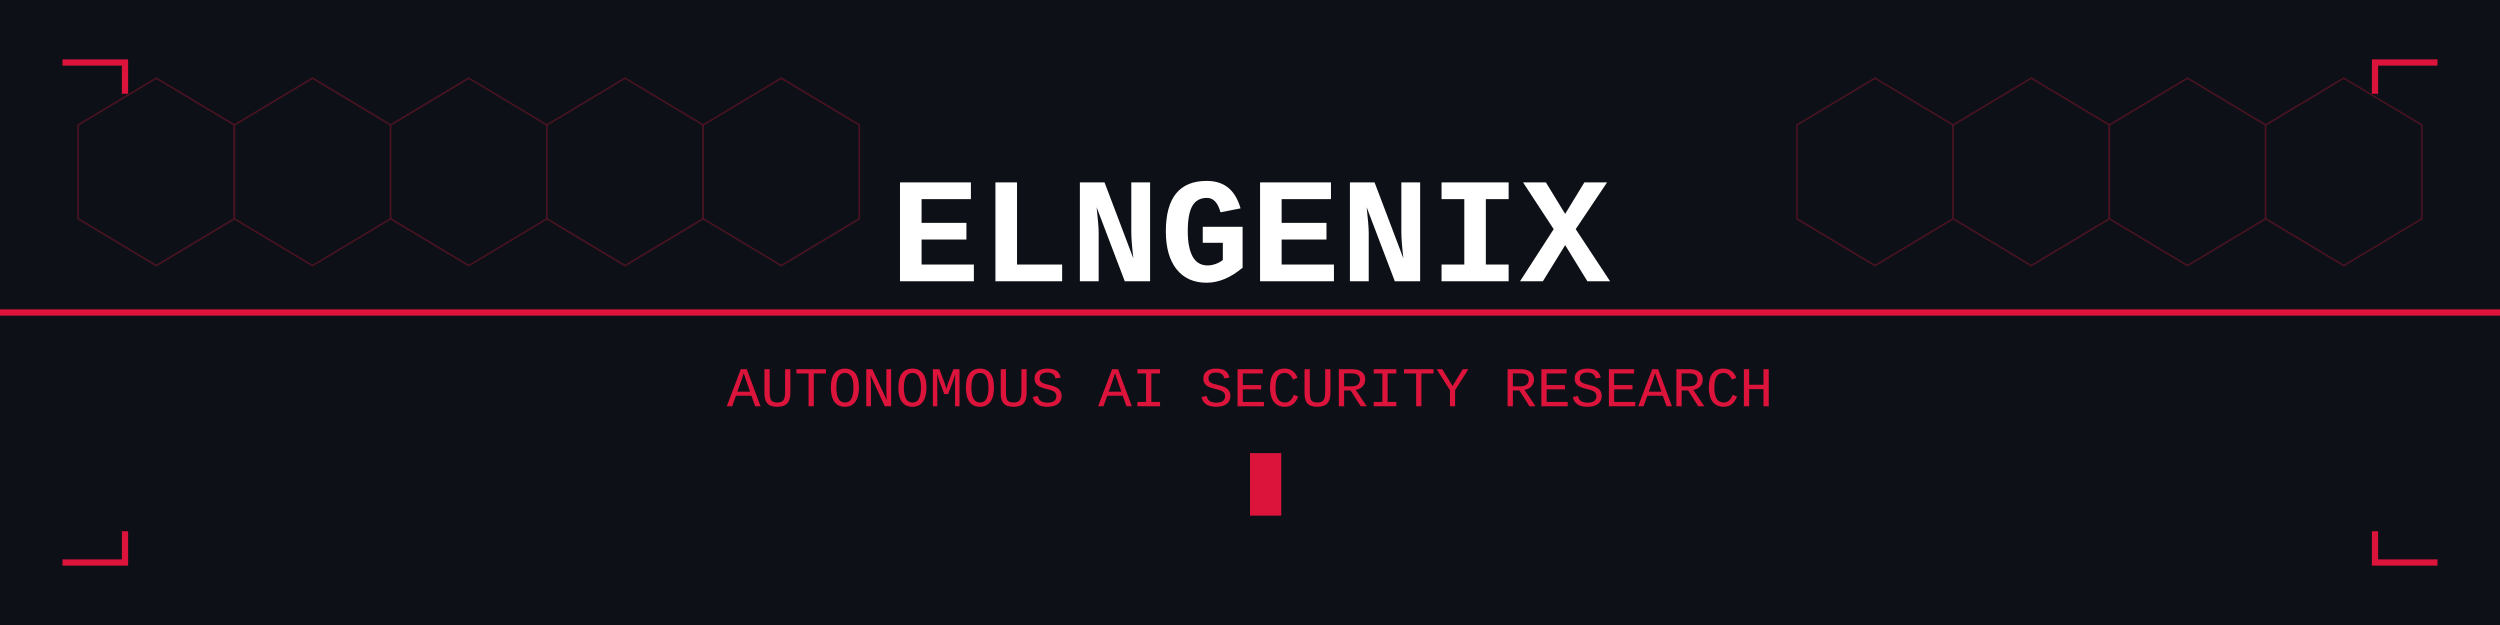
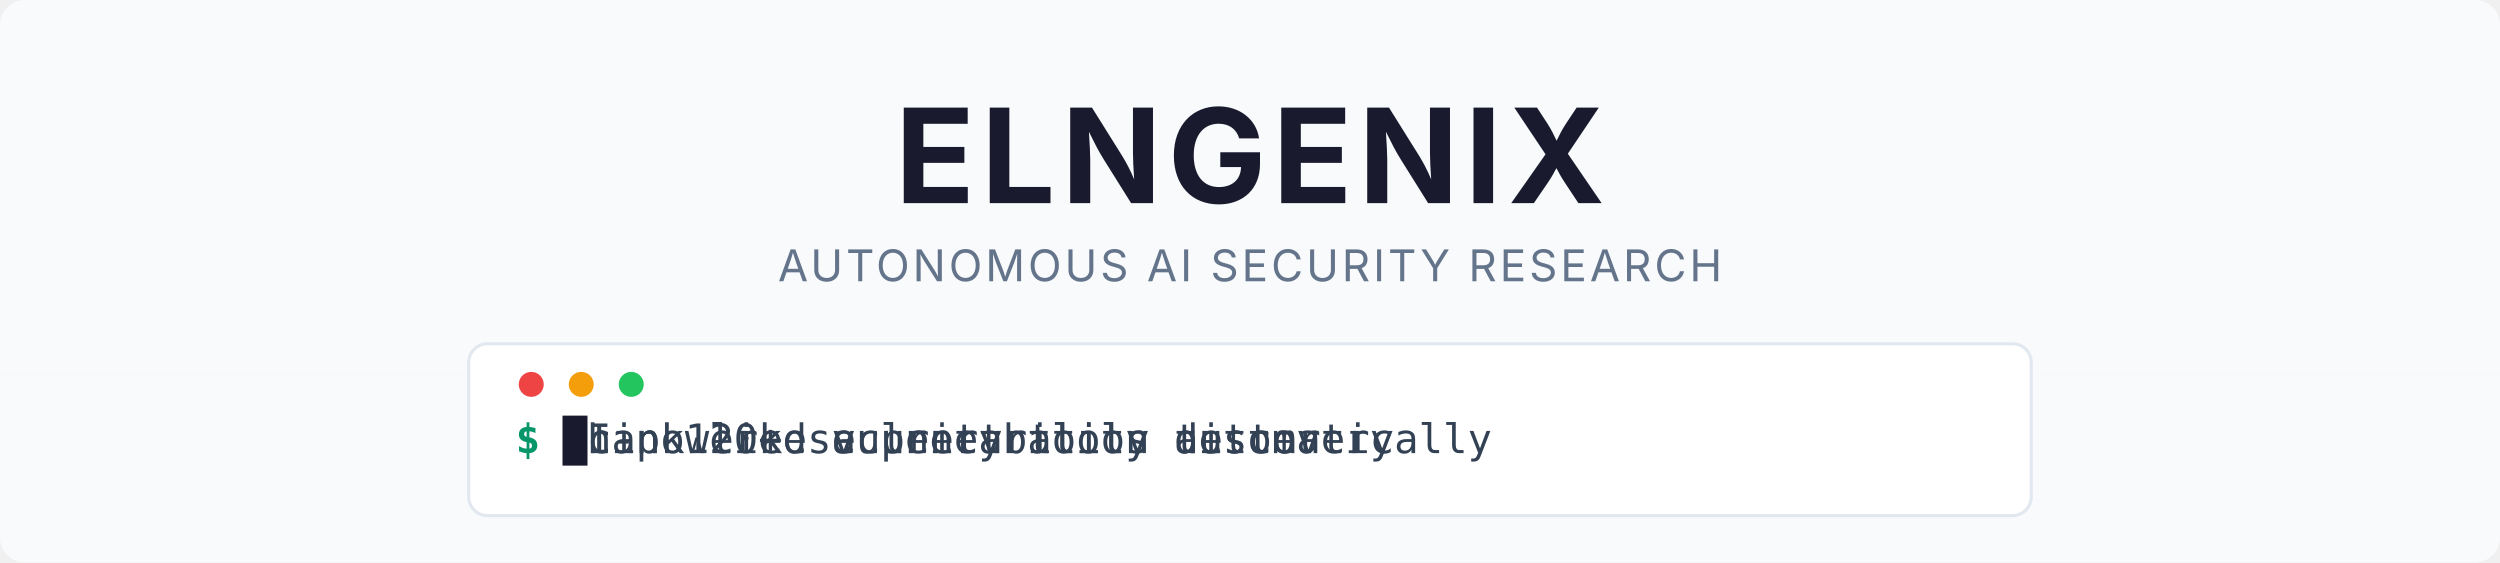
- <svg xmlns="http://www.w3.org/2000/svg" viewBox="0 0 800 200">
+ <svg xmlns="http://www.w3.org/2000/svg" viewBox="0 0 800 180">
  <defs>
    <style>
-       @keyframes pulse {
-         0%, 100% { opacity: 1; }
-         50% { opacity: 0.7; }
+       @keyframes typing1 {
+         0% { width: 0; }
+         30% { width: 280px; }
+         35% { width: 280px; }
+         55% { width: 0; }
+         100% { width: 0; }
      }
-       @keyframes glow {
-         0%, 100% { filter: drop-shadow(0 0 5px #DC143C); }
-         50% { filter: drop-shadow(0 0 20px #DC143C); }
+       @keyframes typing2 {
+         0% { width: 0; }
+         40% { width: 0; }
+         45% { width: 320px; }
+         75% { width: 320px; }
+         80% { width: 0; }
+         100% { width: 0; }
      }
-       @keyframes scan {
-         0% { transform: translateX(-100%); }
-         100% { transform: translateX(100%); }
+       @keyframes typing3 {
+         0% { width: 0; }
+         80% { width: 0; }
+         85% { width: 260px; }
+         95% { width: 260px; }
+         100% { width: 0; }
      }
      @keyframes blink {
        0%, 100% { opacity: 1; }
        50% { opacity: 0; }
      }
-       .title { 
-         font-family: 'Courier New', monospace; 
-         font-size: 48px; 
-         font-weight: bold; 
-         fill: #FFFFFF;
-         animation: glow 2s ease-in-out infinite;
+       @keyframes fadeIn {
+         0% { opacity: 0; }
+         10% { opacity: 1; }
+         90% { opacity: 1; }
+         100% { opacity: 0; }
      }
-       .subtitle { 
-         font-family: 'Courier New', monospace; 
-         font-size: 18px; 
-         fill: #DC143C;
-         animation: pulse 2s ease-in-out infinite;
+       .logo-text {
+         font-family: 'Inter', 'Segoe UI', system-ui, sans-serif;
+         font-size: 42px;
+         font-weight: 700;
+         fill: #1a1a2e;
+         letter-spacing: 2px;
      }
-       .scan-line { 
-         fill: none; 
-         stroke: #DC143C; 
-         stroke-width: 2;
-         animation: scan 3s linear infinite;
+       .tagline {
+         font-family: 'Inter', 'Segoe UI', system-ui, sans-serif;
+         font-size: 14px;
+         fill: #64748b;
+         letter-spacing: 1px;
      }
-       .cursor { 
-         fill: #DC143C; 
+       .terminal {
+         font-family: 'JetBrains Mono', 'Fira Code', 'Consolas', monospace;
+         font-size: 13px;
+         fill: #334155;
+       }
+       .terminal-prompt {
+         font-family: 'JetBrains Mono', 'Fira Code', 'Consolas', monospace;
+         font-size: 13px;
+         fill: #059669;
+         font-weight: bold;
+       }
+       .cursor-blink {
+         fill: #1a1a2e;
        animation: blink 1s step-end infinite;
      }
-       .hex-bg { 
-         fill: #0D1117; 
-         stroke: #DC143C; 
-         stroke-width: 0.5;
-         opacity: 0.3;
+       .typing-text {
+         clip-path: inset(0 280px 0 0);
+         animation: typing1 8s ease-in-out infinite;
+       }
+       .typing-text-2 {
+         clip-path: inset(0 320px 0 0);
+         animation: typing2 8s ease-in-out infinite;
+       }
+       .typing-text-3 {
+         clip-path: inset(0 260px 0 0);
+         animation: typing3 8s ease-in-out infinite;
+       }
+       .line {
+         stroke: #e2e8f0;
+         stroke-width: 1;
      }
    </style>
  </defs>
-   <rect width="800" height="200" fill="#0D1117" />
-   <g class="hex-bg">
-     <polygon points="50,25 75,40 75,70 50,85 25,70 25,40" />
-     <polygon points="100,25 125,40 125,70 100,85 75,70 75,40" />
-     <polygon points="150,25 175,40 175,70 150,85 125,70 125,40" />
-     <polygon points="200,25 225,40 225,70 200,85 175,70 175,40" />
-     <polygon points="250,25 275,40 275,70 250,85 225,70 225,40" />
-     <polygon points="600,25 625,40 625,70 600,85 575,70 575,40" />
-     <polygon points="650,25 675,40 675,70 650,85 625,70 625,40" />
-     <polygon points="700,25 725,40 725,70 700,85 675,70 675,40" />
-     <polygon points="750,25 775,40 775,70 750,85 725,70 725,40" />
+   <rect width="800" height="180" fill="#f8fafc" rx="8" />
+   <g opacity="0.03">
+     <line x1="0" y1="40" x2="800" y2="40" class="line" />
+     <line x1="0" y1="80" x2="800" y2="80" class="line" />
+     <line x1="0" y1="120" x2="800" y2="120" class="line" />
+     <line x1="0" y1="160" x2="800" y2="160" class="line" />
  </g>
-   <line x1="0" y1="100" x2="800" y2="100" class="scan-line" />
-   <text x="400" y="90" text-anchor="middle" class="title">ELNGENIX</text>
-   <text x="400" y="130" text-anchor="middle" class="subtitle">AUTONOMOUS AI SECURITY RESEARCH</text>
-   <rect x="400" y="145" width="10" height="20" class="cursor" />
-   <path d="M20,20 L40,20 L40,30" stroke="#DC143C" stroke-width="2" fill="none" />
-   <path d="M780,20 L760,20 L760,30" stroke="#DC143C" stroke-width="2" fill="none" />
-   <path d="M20,180 L40,180 L40,170" stroke="#DC143C" stroke-width="2" fill="none" />
-   <path d="M780,180 L760,180 L760,170" stroke="#DC143C" stroke-width="2" fill="none" />
+   <text x="400" y="65" text-anchor="middle" class="logo-text">ELNGENIX</text>
+   <text x="400" y="90" text-anchor="middle" class="tagline">AUTONOMOUS AI SECURITY RESEARCH</text>
+   <rect x="150" y="110" width="500" height="55" rx="6" fill="#ffffff" stroke="#e2e8f0" stroke-width="1" />
+   <circle cx="170" cy="123" r="4" fill="#ef4444" />
+   <circle cx="186" cy="123" r="4" fill="#f59e0b" />
+   <circle cx="202" cy="123" r="4" fill="#22c55e" />
+   <text x="165" y="145" class="terminal-prompt">$</text>
+   <text x="180" y="145" class="terminal typing-text">
+     <tspan>Scan 120+ security tools automatically</tspan>
+   </text>
+   <text x="180" y="145" class="terminal typing-text-2">
+     <tspan>AI-powered vulnerability discovery</tspan>
+   </text>
+   <text x="180" y="145" class="terminal typing-text-3">
+     <tspan>Think like a penetration tester</tspan>
+   </text>
+   <rect x="180" y="133" width="8" height="16" class="cursor-blink" />
</svg>
